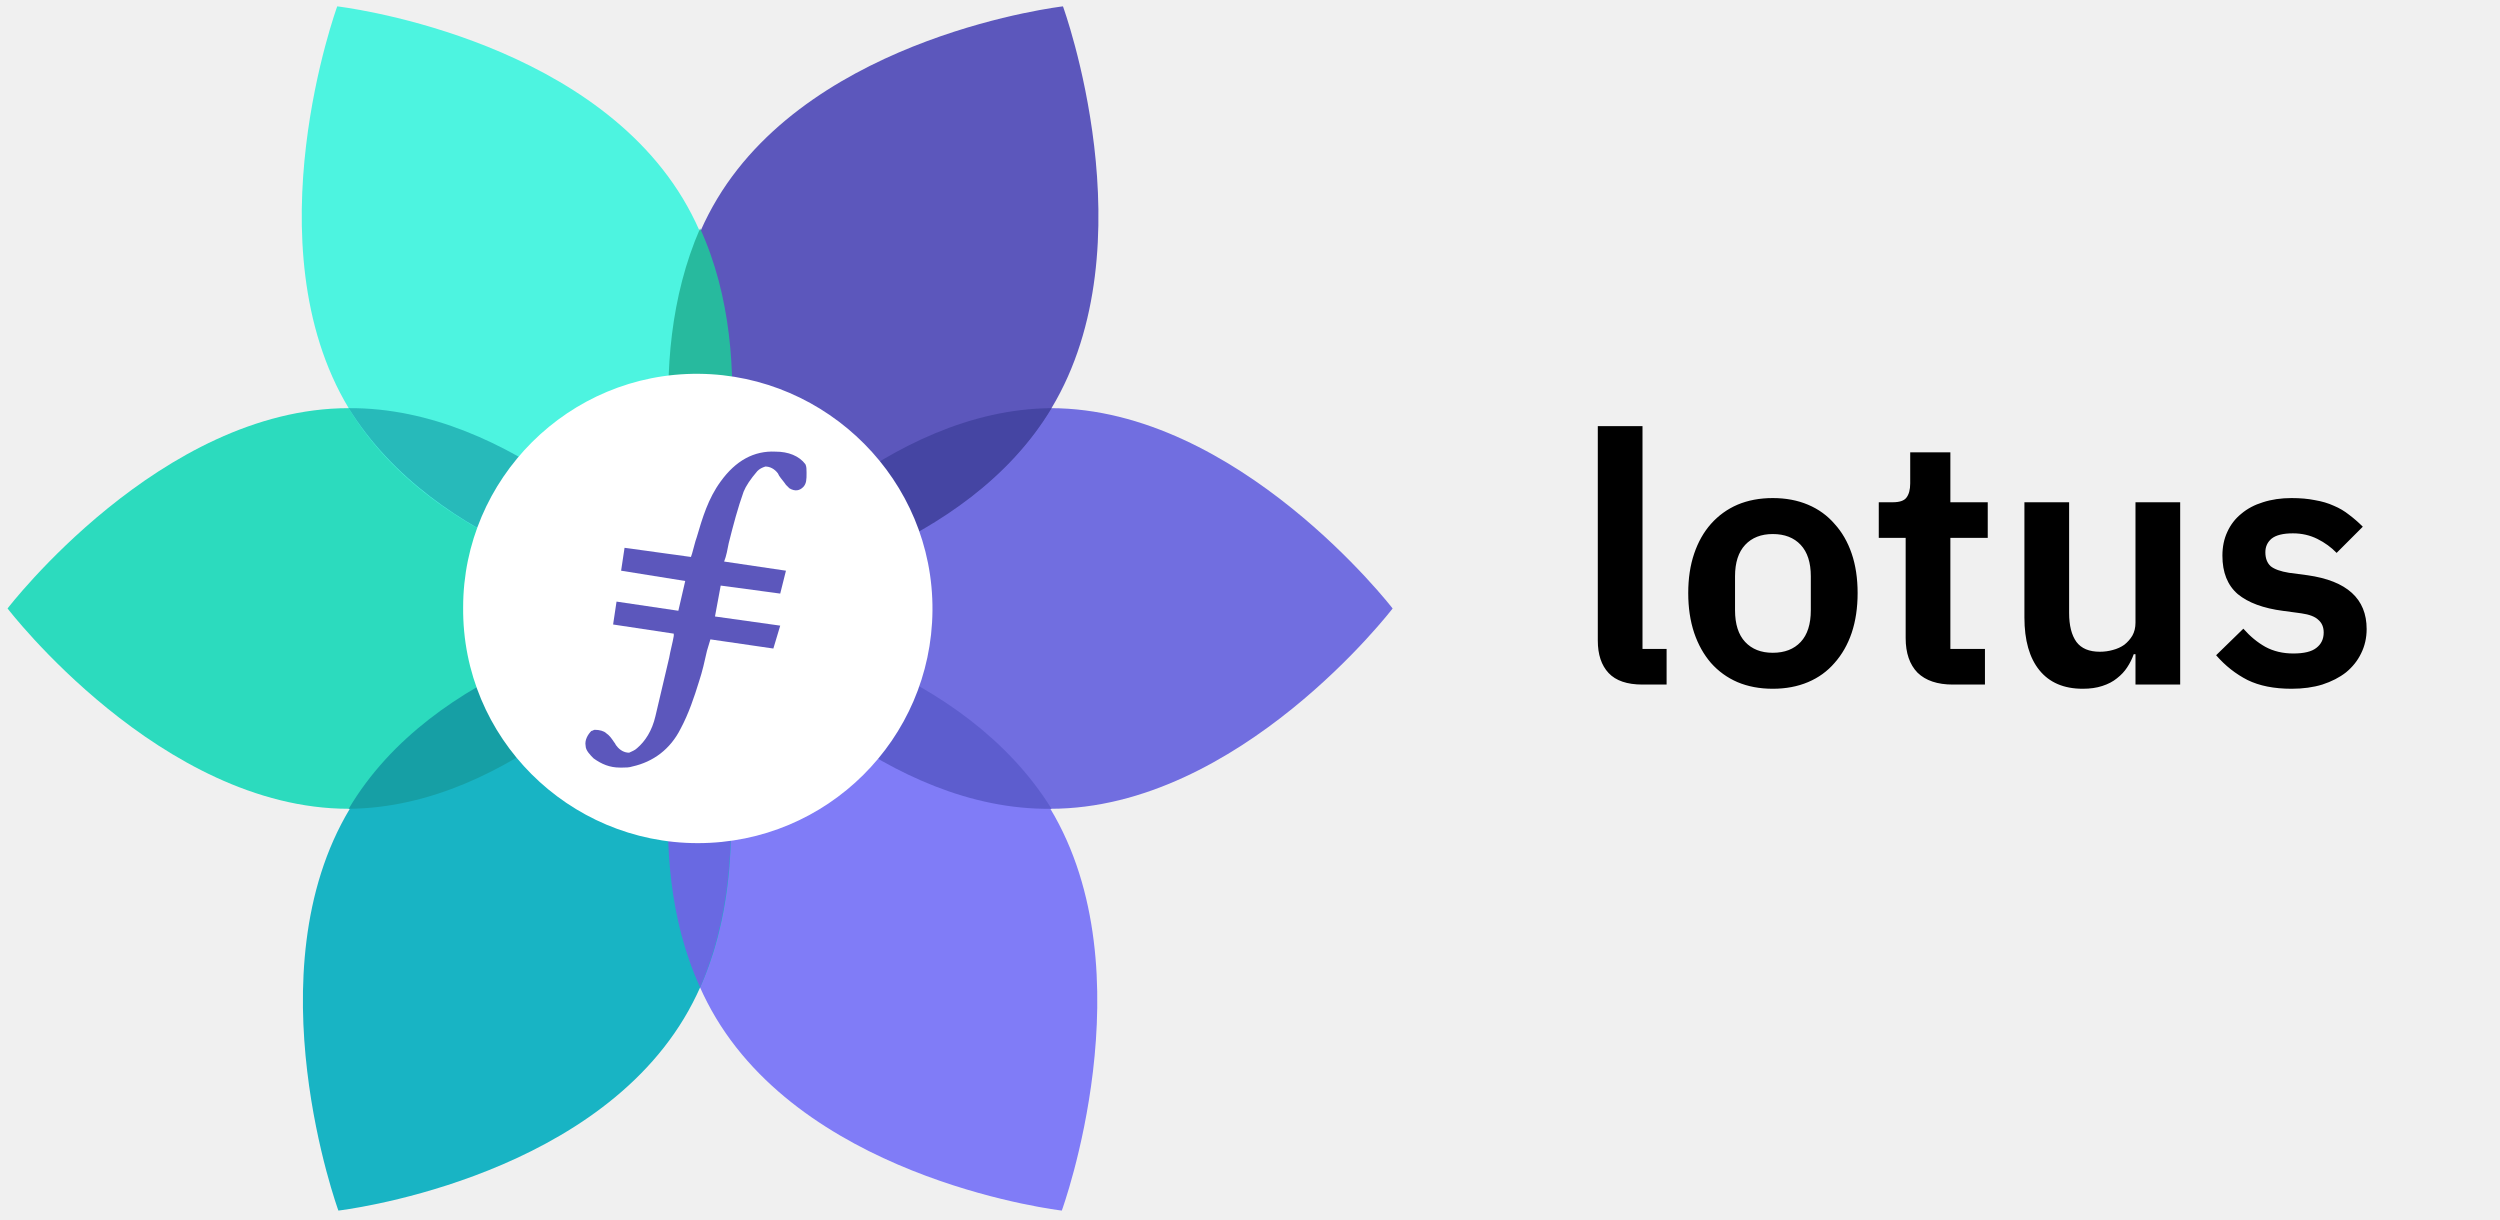
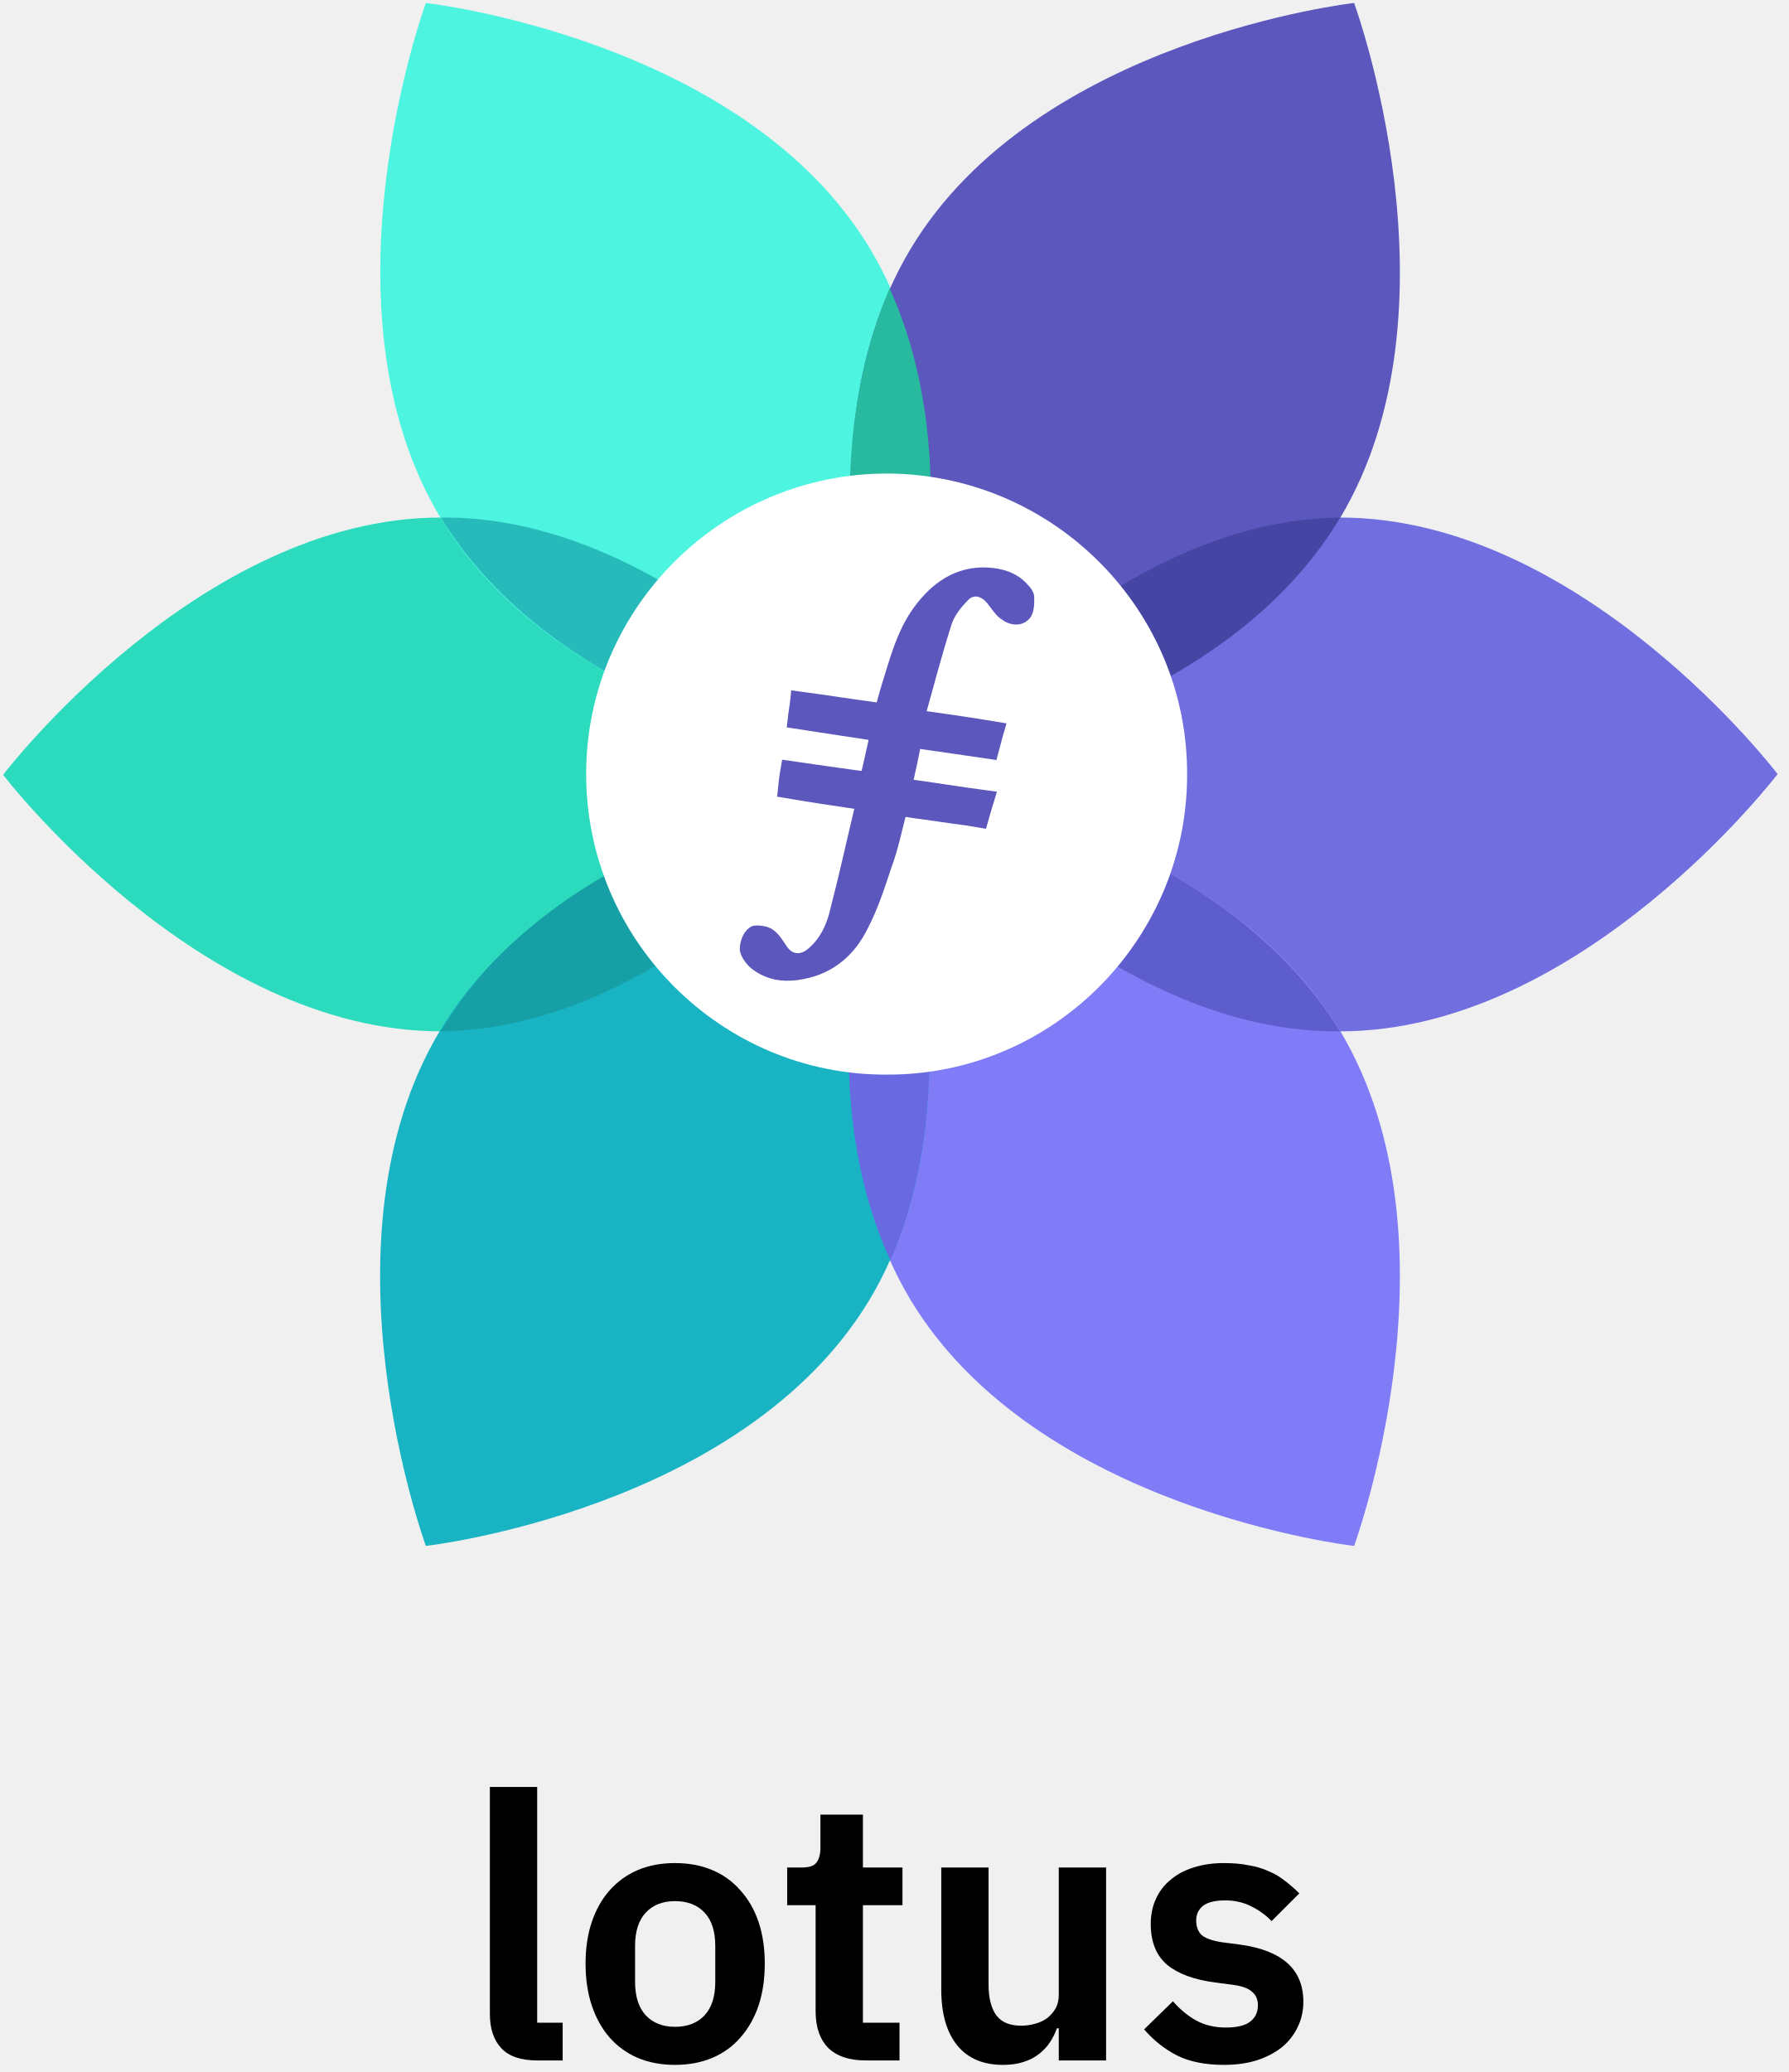
- <svg xmlns="http://www.w3.org/2000/svg" width="248" height="121" viewBox="0 0 248 121" fill="none">
-   <path d="M162.936 67.909C161.412 67.909 160.292 67.528 159.576 66.766C158.86 66.004 158.502 64.93 158.502 63.544V42.272H162.936V64.375H165.327V67.909H162.936ZM175.857 68.325C174.564 68.325 173.397 68.106 172.358 67.667C171.342 67.228 170.464 66.593 169.725 65.761C169.009 64.93 168.454 63.937 168.062 62.782C167.669 61.604 167.473 60.287 167.473 58.832C167.473 57.377 167.669 56.072 168.062 54.917C168.454 53.762 169.009 52.781 169.725 51.972C170.464 51.141 171.342 50.506 172.358 50.067C173.397 49.628 174.564 49.408 175.857 49.408C177.151 49.408 178.317 49.628 179.356 50.067C180.396 50.506 181.273 51.141 181.989 51.972C182.728 52.781 183.294 53.762 183.687 54.917C184.08 56.072 184.276 57.377 184.276 58.832C184.276 60.287 184.08 61.604 183.687 62.782C183.294 63.937 182.728 64.93 181.989 65.761C181.273 66.593 180.396 67.228 179.356 67.667C178.317 68.106 177.151 68.325 175.857 68.325ZM175.857 64.756C177.035 64.756 177.959 64.398 178.629 63.682C179.299 62.966 179.633 61.916 179.633 60.53V57.169C179.633 55.806 179.299 54.767 178.629 54.051C177.959 53.335 177.035 52.977 175.857 52.977C174.702 52.977 173.79 53.335 173.12 54.051C172.45 54.767 172.115 55.806 172.115 57.169V60.53C172.115 61.916 172.45 62.966 173.12 63.682C173.79 64.398 174.702 64.756 175.857 64.756ZM193.719 67.909C192.195 67.909 191.028 67.516 190.22 66.731C189.435 65.923 189.042 64.779 189.042 63.301V53.358H186.374V49.824H187.76C188.43 49.824 188.88 49.674 189.111 49.374C189.365 49.05 189.493 48.577 189.493 47.953V44.87H193.477V49.824H197.184V53.358H193.477V64.375H196.907V67.909H193.719ZM211.84 64.895H211.666C211.505 65.357 211.285 65.796 211.008 66.212C210.754 66.604 210.419 66.962 210.003 67.286C209.611 67.609 209.126 67.863 208.548 68.048C207.994 68.233 207.347 68.325 206.608 68.325C204.737 68.325 203.305 67.713 202.312 66.489C201.319 65.265 200.822 63.521 200.822 61.257V49.824H205.257V60.807C205.257 62.054 205.5 63.013 205.985 63.682C206.47 64.329 207.243 64.653 208.306 64.653C208.745 64.653 209.172 64.595 209.588 64.479C210.027 64.364 210.408 64.191 210.731 63.96C211.054 63.706 211.32 63.405 211.528 63.059C211.736 62.689 211.84 62.262 211.84 61.777V49.824H216.274V67.909H211.84V64.895ZM227.322 68.325C225.59 68.325 224.135 68.036 222.957 67.459C221.779 66.858 220.74 66.038 219.839 64.999L222.541 62.366C223.211 63.128 223.939 63.729 224.724 64.168C225.532 64.606 226.456 64.826 227.496 64.826C228.558 64.826 229.32 64.641 229.782 64.271C230.267 63.902 230.51 63.394 230.51 62.747C230.51 62.216 230.337 61.8 229.99 61.5C229.667 61.176 229.101 60.957 228.292 60.842L226.491 60.599C224.528 60.345 223.026 59.791 221.987 58.936C220.971 58.058 220.463 56.788 220.463 55.125C220.463 54.247 220.624 53.462 220.948 52.769C221.271 52.053 221.733 51.453 222.333 50.968C222.934 50.459 223.65 50.078 224.481 49.824C225.336 49.547 226.283 49.408 227.322 49.408C228.2 49.408 228.974 49.478 229.644 49.616C230.337 49.732 230.96 49.917 231.515 50.171C232.069 50.402 232.577 50.702 233.039 51.072C233.501 51.418 233.951 51.811 234.39 52.249L231.792 54.848C231.26 54.294 230.625 53.832 229.886 53.462C229.147 53.093 228.339 52.908 227.461 52.908C226.491 52.908 225.786 53.081 225.348 53.427C224.932 53.774 224.724 54.224 224.724 54.779C224.724 55.379 224.897 55.841 225.244 56.164C225.613 56.465 226.225 56.684 227.08 56.823L228.916 57.065C232.82 57.62 234.771 59.398 234.771 62.401C234.771 63.278 234.586 64.087 234.217 64.826C233.87 65.542 233.374 66.165 232.727 66.697C232.08 67.205 231.295 67.609 230.371 67.909C229.47 68.186 228.454 68.325 227.322 68.325Z" fill="black" />
-   <path d="M104.197 80.232C85.461 80.232 70.358 60.36 70.358 60.36C70.358 60.36 85.574 40.489 104.197 40.489C122.82 40.489 138.149 60.36 138.149 60.36C138.149 60.36 122.933 80.232 104.197 80.232Z" fill="#716EE0" />
-   <path d="M34.589 80.232C15.966 80.232 0.75 60.36 0.75 60.36C0.75 60.36 15.966 40.489 34.589 40.489C53.212 40.489 68.541 60.36 68.541 60.36C68.541 60.36 53.325 80.232 34.589 80.232Z" fill="#2CDBBE" />
-   <path d="M34.589 40.489C44.354 56.727 68.882 59.565 68.882 59.565C68.882 59.565 77.512 35.946 67.746 19.708C57.981 3.47 33.453 0.631 33.453 0.631C33.453 0.631 24.823 24.25 34.589 40.489Z" fill="#4DF4E0" />
-   <path d="M71.039 101.012C80.805 117.25 105.332 120.089 105.332 120.089C105.332 120.089 113.962 96.47 104.197 80.232C94.431 63.994 69.904 61.155 69.904 61.155C69.904 61.155 61.274 84.774 71.039 101.012Z" fill="#807CF7" />
-   <path d="M104.31 40.489C94.545 56.727 70.017 59.565 70.017 59.565C70.017 59.565 61.387 35.946 71.153 19.708C80.918 3.47 105.446 0.631 105.446 0.631C105.446 0.631 114.076 24.25 104.31 40.489Z" fill="#5C57BC" />
-   <path d="M67.86 101.012C58.094 117.25 33.567 120.089 33.567 120.089C33.567 120.089 24.937 96.47 34.702 80.232C44.468 63.994 68.995 61.155 68.995 61.155C68.995 61.155 77.626 84.774 67.86 101.012Z" fill="#18B4C4" />
-   <path d="M69.79 57.976C71.266 52.979 75.582 36.06 69.45 22.661C63.545 36.173 67.292 52.866 69.79 57.976Z" fill="#27BA9E" />
-   <path d="M34.589 80.232C50.827 80.119 64.113 65.016 67.519 61.042C62.409 61.837 42.992 66.038 34.589 80.232Z" fill="#169FA5" />
-   <path d="M34.589 40.489C43.219 54.456 62.523 58.884 67.86 58.998C64.453 55.023 50.827 40.375 34.589 40.489Z" fill="#27BABA" />
-   <path d="M71.039 61.723C74.446 65.697 88.072 80.459 104.31 80.232C95.68 66.265 76.603 61.723 71.039 61.723Z" fill="#5D5DCE" />
-   <path d="M71.38 59.679C76.49 58.771 95.907 54.569 104.31 40.489C88.072 40.602 74.673 55.705 71.38 59.679Z" fill="#4545A3" />
-   <path d="M69.45 97.947C75.354 84.434 71.266 67.287 69.109 62.632C67.633 67.628 63.318 84.547 69.45 97.947Z" fill="#6969E2" />
-   <path d="M69.336 37.082C56.391 36.968 45.944 47.529 45.944 60.247C45.831 73.192 56.391 83.639 69.222 83.639C82.054 83.639 92.387 73.305 92.501 60.587C92.615 47.642 82.054 37.196 69.336 37.082Z" fill="white" />
-   <path d="M79.897 46.053C79.267 45.216 78.193 44.803 76.944 44.803C74.787 44.69 72.97 45.712 71.494 47.756C70.245 49.459 69.677 51.389 69.109 53.32L68.995 53.661C68.882 54.115 68.768 54.456 68.655 54.91L68.541 55.25L61.955 54.342L61.614 56.613L67.974 57.635L67.292 60.587L61.16 59.679L60.82 61.95L66.838 62.858C66.838 62.972 66.838 62.972 66.838 63.086C66.724 63.767 66.497 64.562 66.384 65.243C65.93 67.173 65.475 69.104 65.021 71.034C64.68 72.51 63.999 73.532 63.204 74.214C62.977 74.441 62.636 74.554 62.409 74.668C61.955 74.668 61.501 74.441 61.16 73.987C61.047 73.873 61.047 73.76 60.933 73.646C60.706 73.305 60.479 72.965 60.138 72.737C59.911 72.51 59.457 72.397 59.003 72.397C58.889 72.397 58.776 72.51 58.662 72.51C58.321 72.851 57.981 73.419 58.094 73.987C58.094 74.441 58.549 74.895 58.889 75.236C59.684 75.803 60.479 76.144 61.501 76.144C61.614 76.144 61.614 76.144 61.728 76.144C62.069 76.144 62.409 76.144 62.75 76.031C64.794 75.576 66.497 74.327 67.519 72.283C68.314 70.807 68.882 69.104 69.336 67.628C69.677 66.606 69.904 65.584 70.131 64.562C70.245 64.221 70.358 63.767 70.472 63.426L76.717 64.335L77.398 62.063L70.926 61.155L71.494 58.089L77.398 58.884L77.966 56.613L71.834 55.705C72.061 55.137 72.175 54.456 72.288 53.888C72.743 52.071 73.197 50.368 73.765 48.778C73.992 48.21 74.446 47.529 75.127 46.734C75.354 46.507 75.582 46.393 75.922 46.28C76.376 46.28 76.831 46.507 77.171 46.961L77.285 47.188C77.512 47.529 77.739 47.756 77.966 48.096C78.08 48.21 78.193 48.324 78.307 48.437C78.875 48.778 79.329 48.664 79.669 48.324C80.01 47.983 80.01 47.529 80.01 46.961V46.847C80.01 46.552 80.01 46.286 79.897 46.053Z" fill="#5C57BC" />
+ <svg xmlns="http://www.w3.org/2000/svg" width="120" height="139" viewBox="0 0 120 139" fill="none">
+   <path d="M89.91 69.188C73.701 69.188 60.543 51.978 60.543 51.978C60.543 51.978 73.65 34.719 89.91 34.719C106.169 34.719 119.276 51.928 119.276 51.928C119.276 51.928 106.119 69.188 89.91 69.188Z" fill="#716EE0" />
+   <path d="M29.576 69.188C13.366 69.188 0.209 51.978 0.209 51.978C0.209 51.978 13.366 34.719 29.576 34.719C45.785 34.719 58.942 51.928 58.942 51.928C58.942 51.928 45.785 69.188 29.576 69.188Z" fill="#2CDBBE" />
+   <path d="M29.576 34.769C38.08 48.877 59.342 51.278 59.342 51.278C59.342 51.278 66.847 30.817 58.392 16.709C49.937 2.601 28.575 0.199 28.575 0.199C28.575 0.199 21.071 20.661 29.576 34.769Z" fill="#4DF4E0" />
+   <path d="M61.093 87.198C69.598 101.306 90.86 103.708 90.86 103.708C90.86 103.708 98.365 83.246 89.91 69.138C81.455 55.03 60.143 52.629 60.143 52.629C60.143 52.629 52.639 73.091 61.093 87.198Z" fill="#807CF7" />
+   <path d="M89.91 34.769C81.405 48.877 60.143 51.278 60.143 51.278C60.143 51.278 52.639 30.817 61.093 16.709C69.548 2.601 90.86 0.199 90.86 0.199C90.86 0.199 98.365 20.661 89.91 34.769Z" fill="#5C57BC" />
+   <path d="M58.342 87.198C49.837 101.306 28.575 103.708 28.575 103.708C28.575 103.708 21.071 83.246 29.526 69.138C37.98 55.03 59.292 52.629 59.292 52.629C59.292 52.629 66.797 73.091 58.342 87.198Z" fill="#18B4C4" />
+   <path d="M59.993 49.927C61.294 45.575 64.996 30.967 59.693 19.36C54.64 31.067 57.892 45.425 59.993 49.927Z" fill="#27BA9E" />
+   <path d="M29.576 69.188C43.633 69.038 55.19 56.031 58.092 52.529C53.639 53.279 36.78 56.931 29.576 69.188Z" fill="#169FA5" />
+   <path d="M29.576 34.719C37.03 46.876 53.739 50.678 58.392 50.778C55.44 47.376 43.583 34.569 29.576 34.719Z" fill="#27BABA" />
+   <path d="M61.093 53.129C64.045 56.581 75.902 69.338 89.91 69.188C82.456 57.081 65.946 53.129 61.093 53.129Z" fill="#5D5DCE" />
+   <path d="M61.394 51.378C65.796 50.628 82.656 46.976 89.91 34.719C75.902 34.869 64.295 47.876 61.394 51.378Z" fill="#4545A3" />
+   <path d="M59.743 84.547C64.846 72.84 61.294 57.982 59.442 53.98C58.092 58.282 54.39 72.941 59.743 84.547Z" fill="#6969E2" />
+   <path d="M59.642 31.767C48.436 31.717 39.381 40.772 39.331 51.828C39.281 63.035 48.386 72.14 59.492 72.09C70.599 72.14 79.604 63.085 79.654 52.079C79.754 40.922 70.699 31.867 59.642 31.767Z" fill="white" />
+   <path d="M68.648 41.222C68.397 41.473 67.997 41.423 67.697 41.273C67.597 41.222 67.497 41.123 67.397 41.072C67.097 40.822 66.897 40.472 66.647 40.172C66.296 39.722 65.796 39.471 65.346 39.522C65.046 39.572 64.796 39.672 64.545 39.972C64.045 40.472 63.545 41.123 63.345 41.823C62.694 43.874 62.144 45.975 61.544 48.127C63.395 48.377 65.096 48.627 66.897 48.927C66.747 49.427 66.647 49.877 66.496 50.428C64.745 50.178 63.044 49.928 61.343 49.677C61.143 50.728 60.943 51.678 60.693 52.729C62.544 52.979 64.345 53.279 66.246 53.529C66.096 54.03 65.946 54.48 65.796 55.03C65.496 54.98 65.196 54.93 64.895 54.88C63.695 54.73 62.494 54.53 61.294 54.38C60.993 54.33 60.693 54.28 60.393 54.23C60.043 55.531 59.793 56.831 59.342 58.032C58.892 59.383 58.442 60.784 57.791 62.034C56.991 63.685 55.69 64.836 53.839 65.186C53.539 65.236 53.289 65.286 53.039 65.286C52.238 65.336 51.438 65.136 50.737 64.586C50.487 64.386 50.187 63.985 50.137 63.685C50.137 63.335 50.287 62.835 50.587 62.635C50.637 62.585 50.688 62.585 50.788 62.585C51.038 62.585 51.388 62.635 51.588 62.785C51.938 63.035 52.138 63.435 52.388 63.785C52.739 64.286 53.189 64.486 53.689 64.436C53.989 64.386 54.239 64.286 54.54 64.035C55.44 63.285 55.94 62.234 56.191 61.134C56.791 58.833 57.291 56.531 57.842 54.23C57.842 54.13 57.842 54.03 57.842 53.83C56.141 53.58 54.44 53.329 52.689 53.029C52.739 52.529 52.789 52.079 52.889 51.528C54.64 51.779 56.341 52.029 58.192 52.279C58.442 51.278 58.642 50.278 58.892 49.227C57.041 48.927 55.24 48.677 53.339 48.377C53.389 47.876 53.489 47.376 53.539 46.876C55.44 47.126 57.291 47.426 59.192 47.676C59.342 47.126 59.492 46.576 59.642 46.075C60.193 44.324 60.643 42.523 61.744 41.022C62.844 39.522 64.295 38.471 66.246 38.571C67.147 38.621 67.997 38.871 68.598 39.572C68.748 39.722 68.898 39.922 68.898 40.072C68.898 40.522 68.898 41.022 68.648 41.222Z" fill="#5C57BC" stroke="#5C57BC" stroke-miterlimit="10" />
+   <path d="M36.044 138.224C34.953 138.224 34.151 137.951 33.639 137.406C33.127 136.86 32.87 136.092 32.87 135.1V119.876H36.044V135.695H37.755V138.224H36.044Z" fill="black" />
+   <path d="M45.291 138.522C44.365 138.522 43.531 138.365 42.787 138.05C42.059 137.736 41.431 137.282 40.902 136.687C40.39 136.092 39.993 135.381 39.712 134.554C39.431 133.711 39.291 132.769 39.291 131.728C39.291 130.686 39.431 129.752 39.712 128.926C39.993 128.099 40.39 127.397 40.902 126.818C41.431 126.223 42.059 125.769 42.787 125.455C43.531 125.141 44.365 124.984 45.291 124.984C46.217 124.984 47.052 125.141 47.795 125.455C48.539 125.769 49.167 126.223 49.68 126.818C50.209 127.397 50.614 128.099 50.895 128.926C51.176 129.752 51.316 130.686 51.316 131.728C51.316 132.769 51.176 133.711 50.895 134.554C50.614 135.381 50.209 136.092 49.68 136.687C49.167 137.282 48.539 137.736 47.795 138.05C47.052 138.365 46.217 138.522 45.291 138.522ZM45.291 135.968C46.134 135.968 46.795 135.712 47.275 135.199C47.754 134.687 47.994 133.935 47.994 132.943V130.538C47.994 129.562 47.754 128.819 47.275 128.306C46.795 127.794 46.134 127.537 45.291 127.537C44.465 127.537 43.812 127.794 43.332 128.306C42.853 128.819 42.613 129.562 42.613 130.538V132.943C42.613 133.935 42.853 134.687 43.332 135.199C43.812 135.712 44.465 135.968 45.291 135.968Z" fill="black" />
+   <path d="M58.075 138.224C56.984 138.224 56.149 137.943 55.57 137.381C55.008 136.802 54.727 135.984 54.727 134.926V127.81H52.818V125.281H53.81C54.289 125.281 54.612 125.174 54.777 124.959C54.959 124.727 55.05 124.389 55.05 123.942V121.735H57.901V125.281H60.554V127.81H57.901V135.695H60.356V138.224H58.075Z" fill="black" />
+   <path d="M71.043 136.067H70.919C70.803 136.397 70.646 136.712 70.448 137.009C70.266 137.29 70.026 137.546 69.729 137.778C69.448 138.009 69.101 138.191 68.687 138.323C68.291 138.455 67.828 138.522 67.299 138.522C65.96 138.522 64.935 138.084 64.224 137.207C63.514 136.331 63.158 135.083 63.158 133.463V125.281H66.332V133.141C66.332 134.034 66.505 134.72 66.853 135.199C67.2 135.662 67.754 135.893 68.514 135.893C68.828 135.893 69.134 135.852 69.431 135.769C69.745 135.687 70.018 135.563 70.249 135.397C70.481 135.216 70.671 135.001 70.82 134.753C70.969 134.488 71.043 134.182 71.043 133.835V125.281H74.217V138.224H71.043V136.067Z" fill="black" />
+   <path d="M82.124 138.522C80.884 138.522 79.842 138.315 78.999 137.902C78.156 137.472 77.412 136.885 76.768 136.141L78.702 134.257C79.181 134.802 79.702 135.232 80.264 135.546C80.842 135.86 81.504 136.017 82.248 136.017C83.008 136.017 83.553 135.885 83.884 135.621C84.231 135.356 84.405 134.992 84.405 134.53C84.405 134.149 84.281 133.852 84.033 133.637C83.801 133.406 83.396 133.249 82.818 133.166L81.528 132.992C80.123 132.811 79.049 132.414 78.305 131.802C77.578 131.174 77.214 130.265 77.214 129.075C77.214 128.447 77.33 127.885 77.561 127.389C77.793 126.876 78.123 126.446 78.553 126.099C78.983 125.736 79.495 125.463 80.09 125.281C80.702 125.083 81.38 124.984 82.124 124.984C82.752 124.984 83.305 125.033 83.785 125.132C84.281 125.215 84.727 125.347 85.124 125.529C85.52 125.694 85.884 125.909 86.215 126.174C86.545 126.422 86.868 126.703 87.182 127.017L85.322 128.876C84.942 128.48 84.487 128.149 83.958 127.885C83.429 127.62 82.851 127.488 82.223 127.488C81.528 127.488 81.024 127.612 80.71 127.86C80.413 128.108 80.264 128.43 80.264 128.827C80.264 129.257 80.388 129.587 80.636 129.819C80.9 130.033 81.338 130.191 81.95 130.29L83.264 130.463C86.058 130.86 87.454 132.133 87.454 134.282C87.454 134.91 87.322 135.488 87.058 136.017C86.81 136.53 86.454 136.976 85.992 137.356C85.529 137.72 84.967 138.009 84.305 138.224C83.661 138.422 82.933 138.522 82.124 138.522Z" fill="black" />
</svg>
